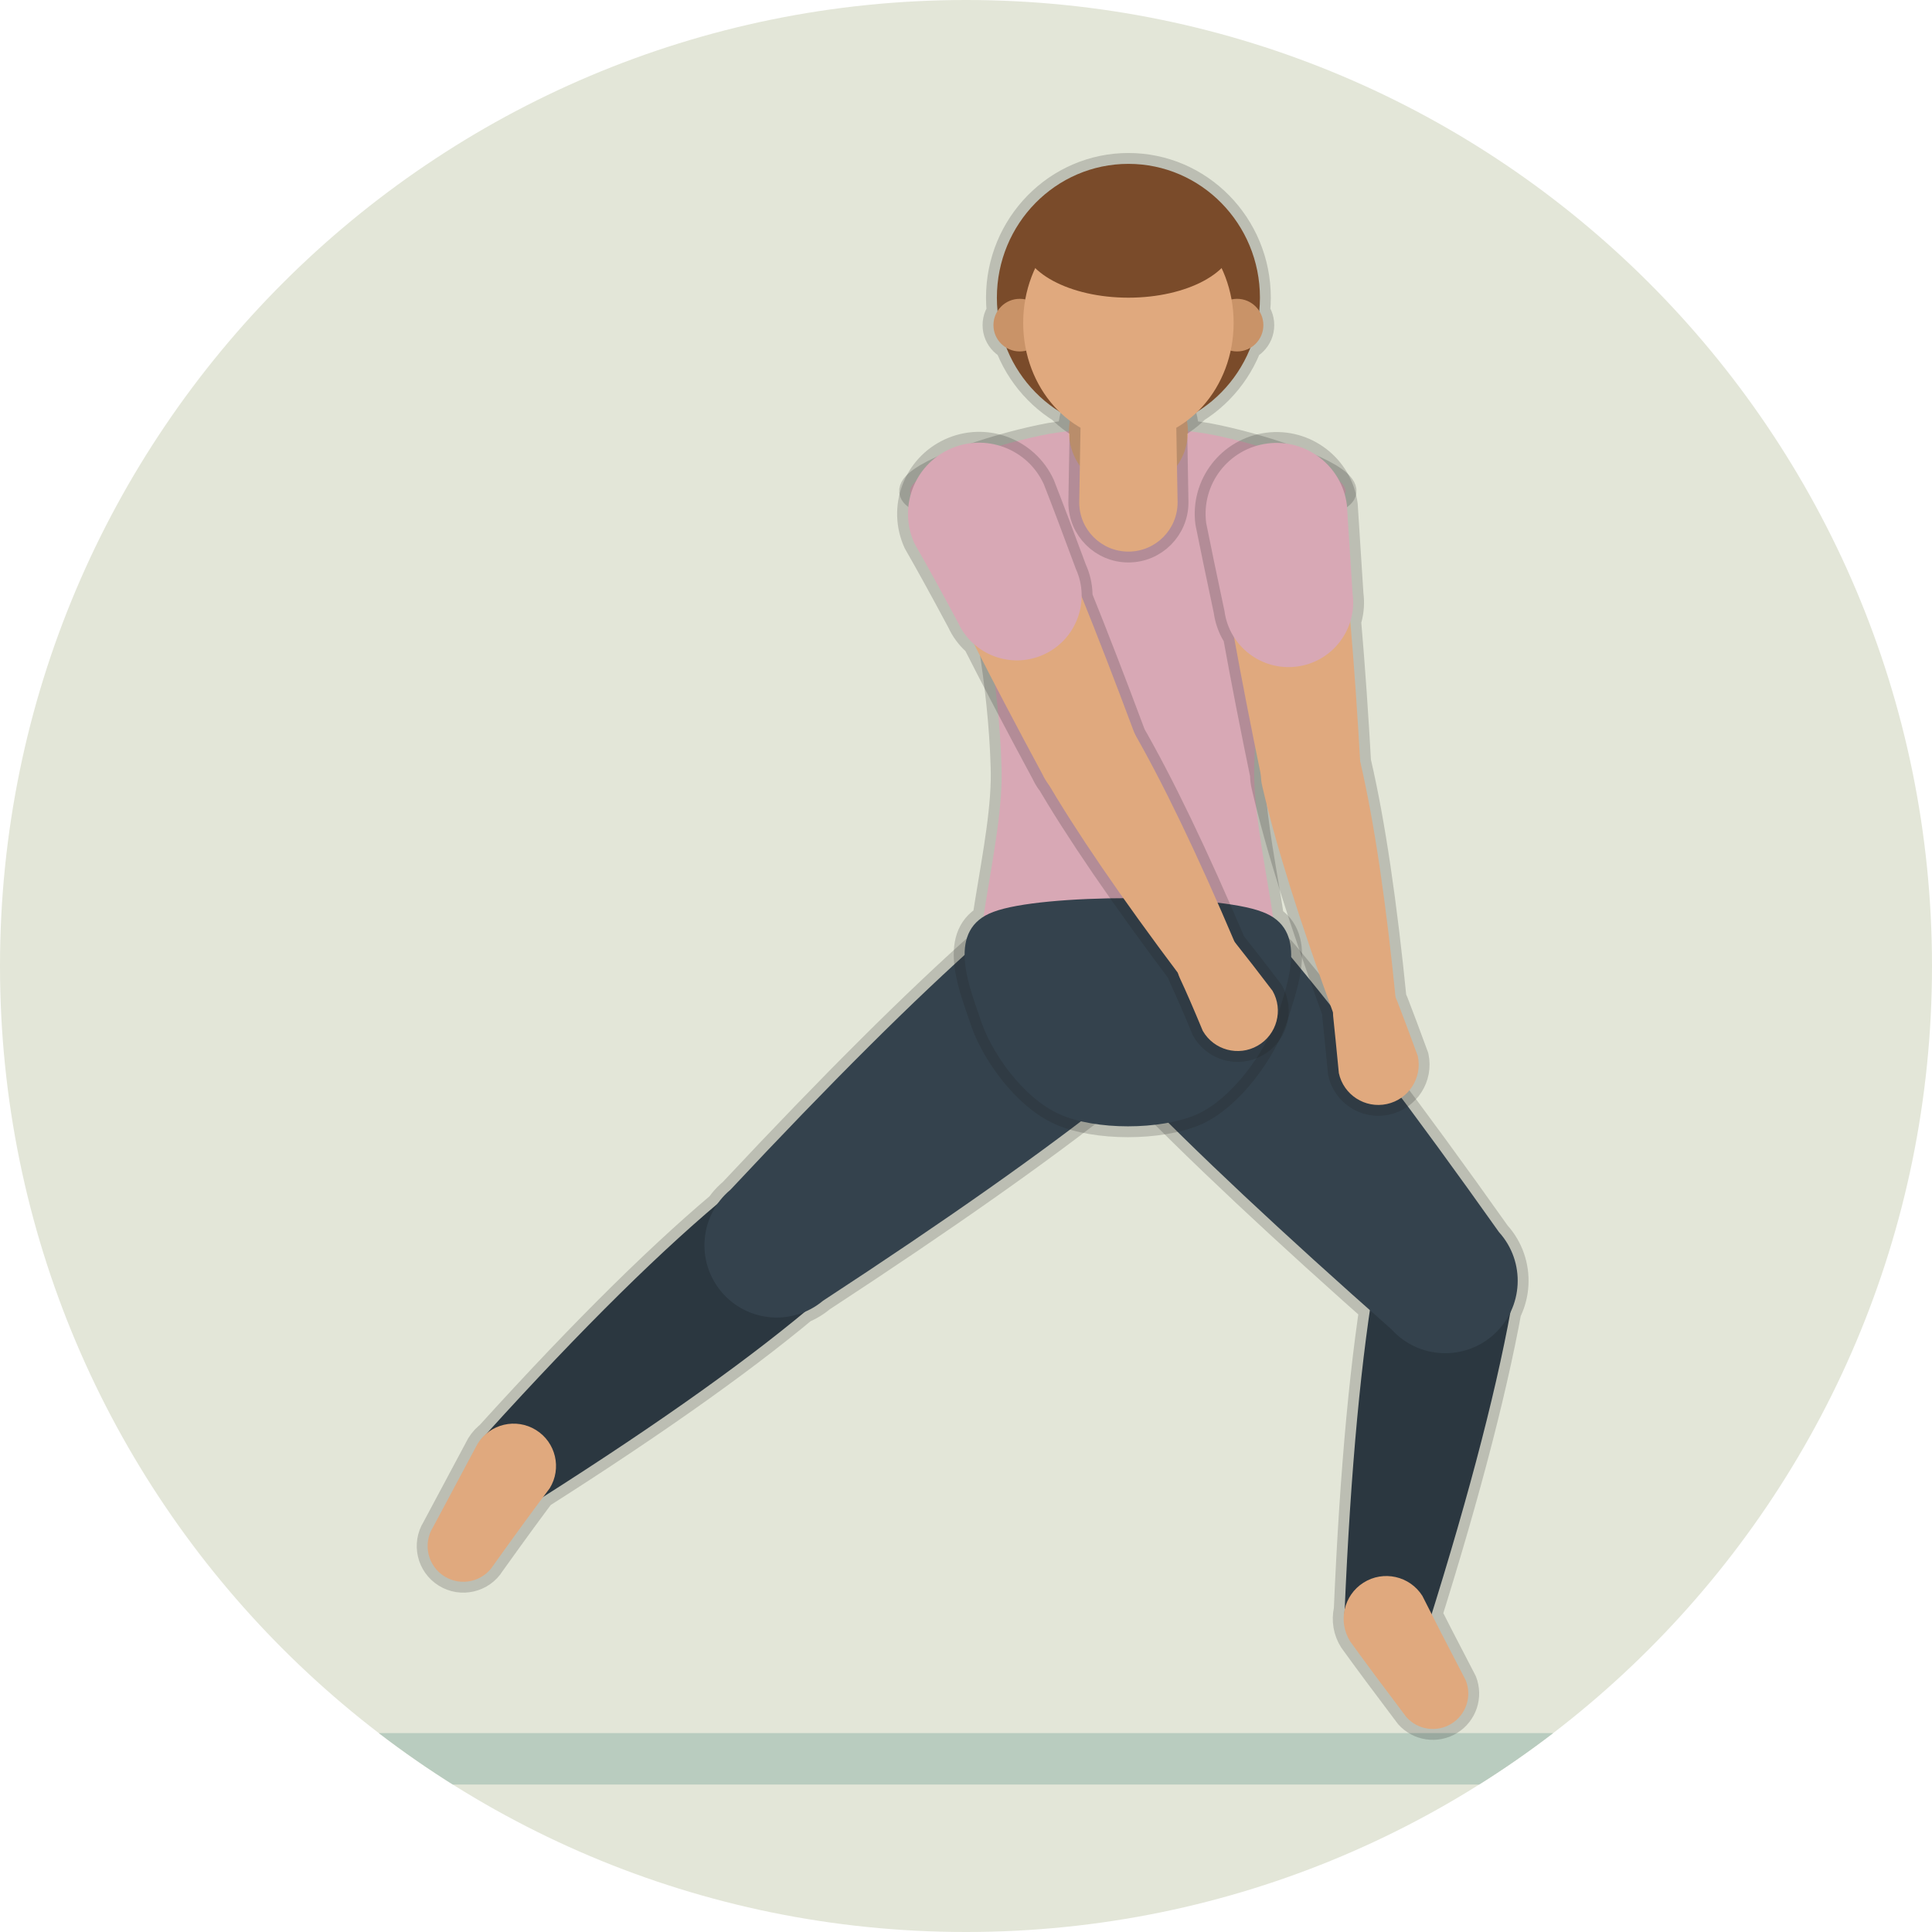
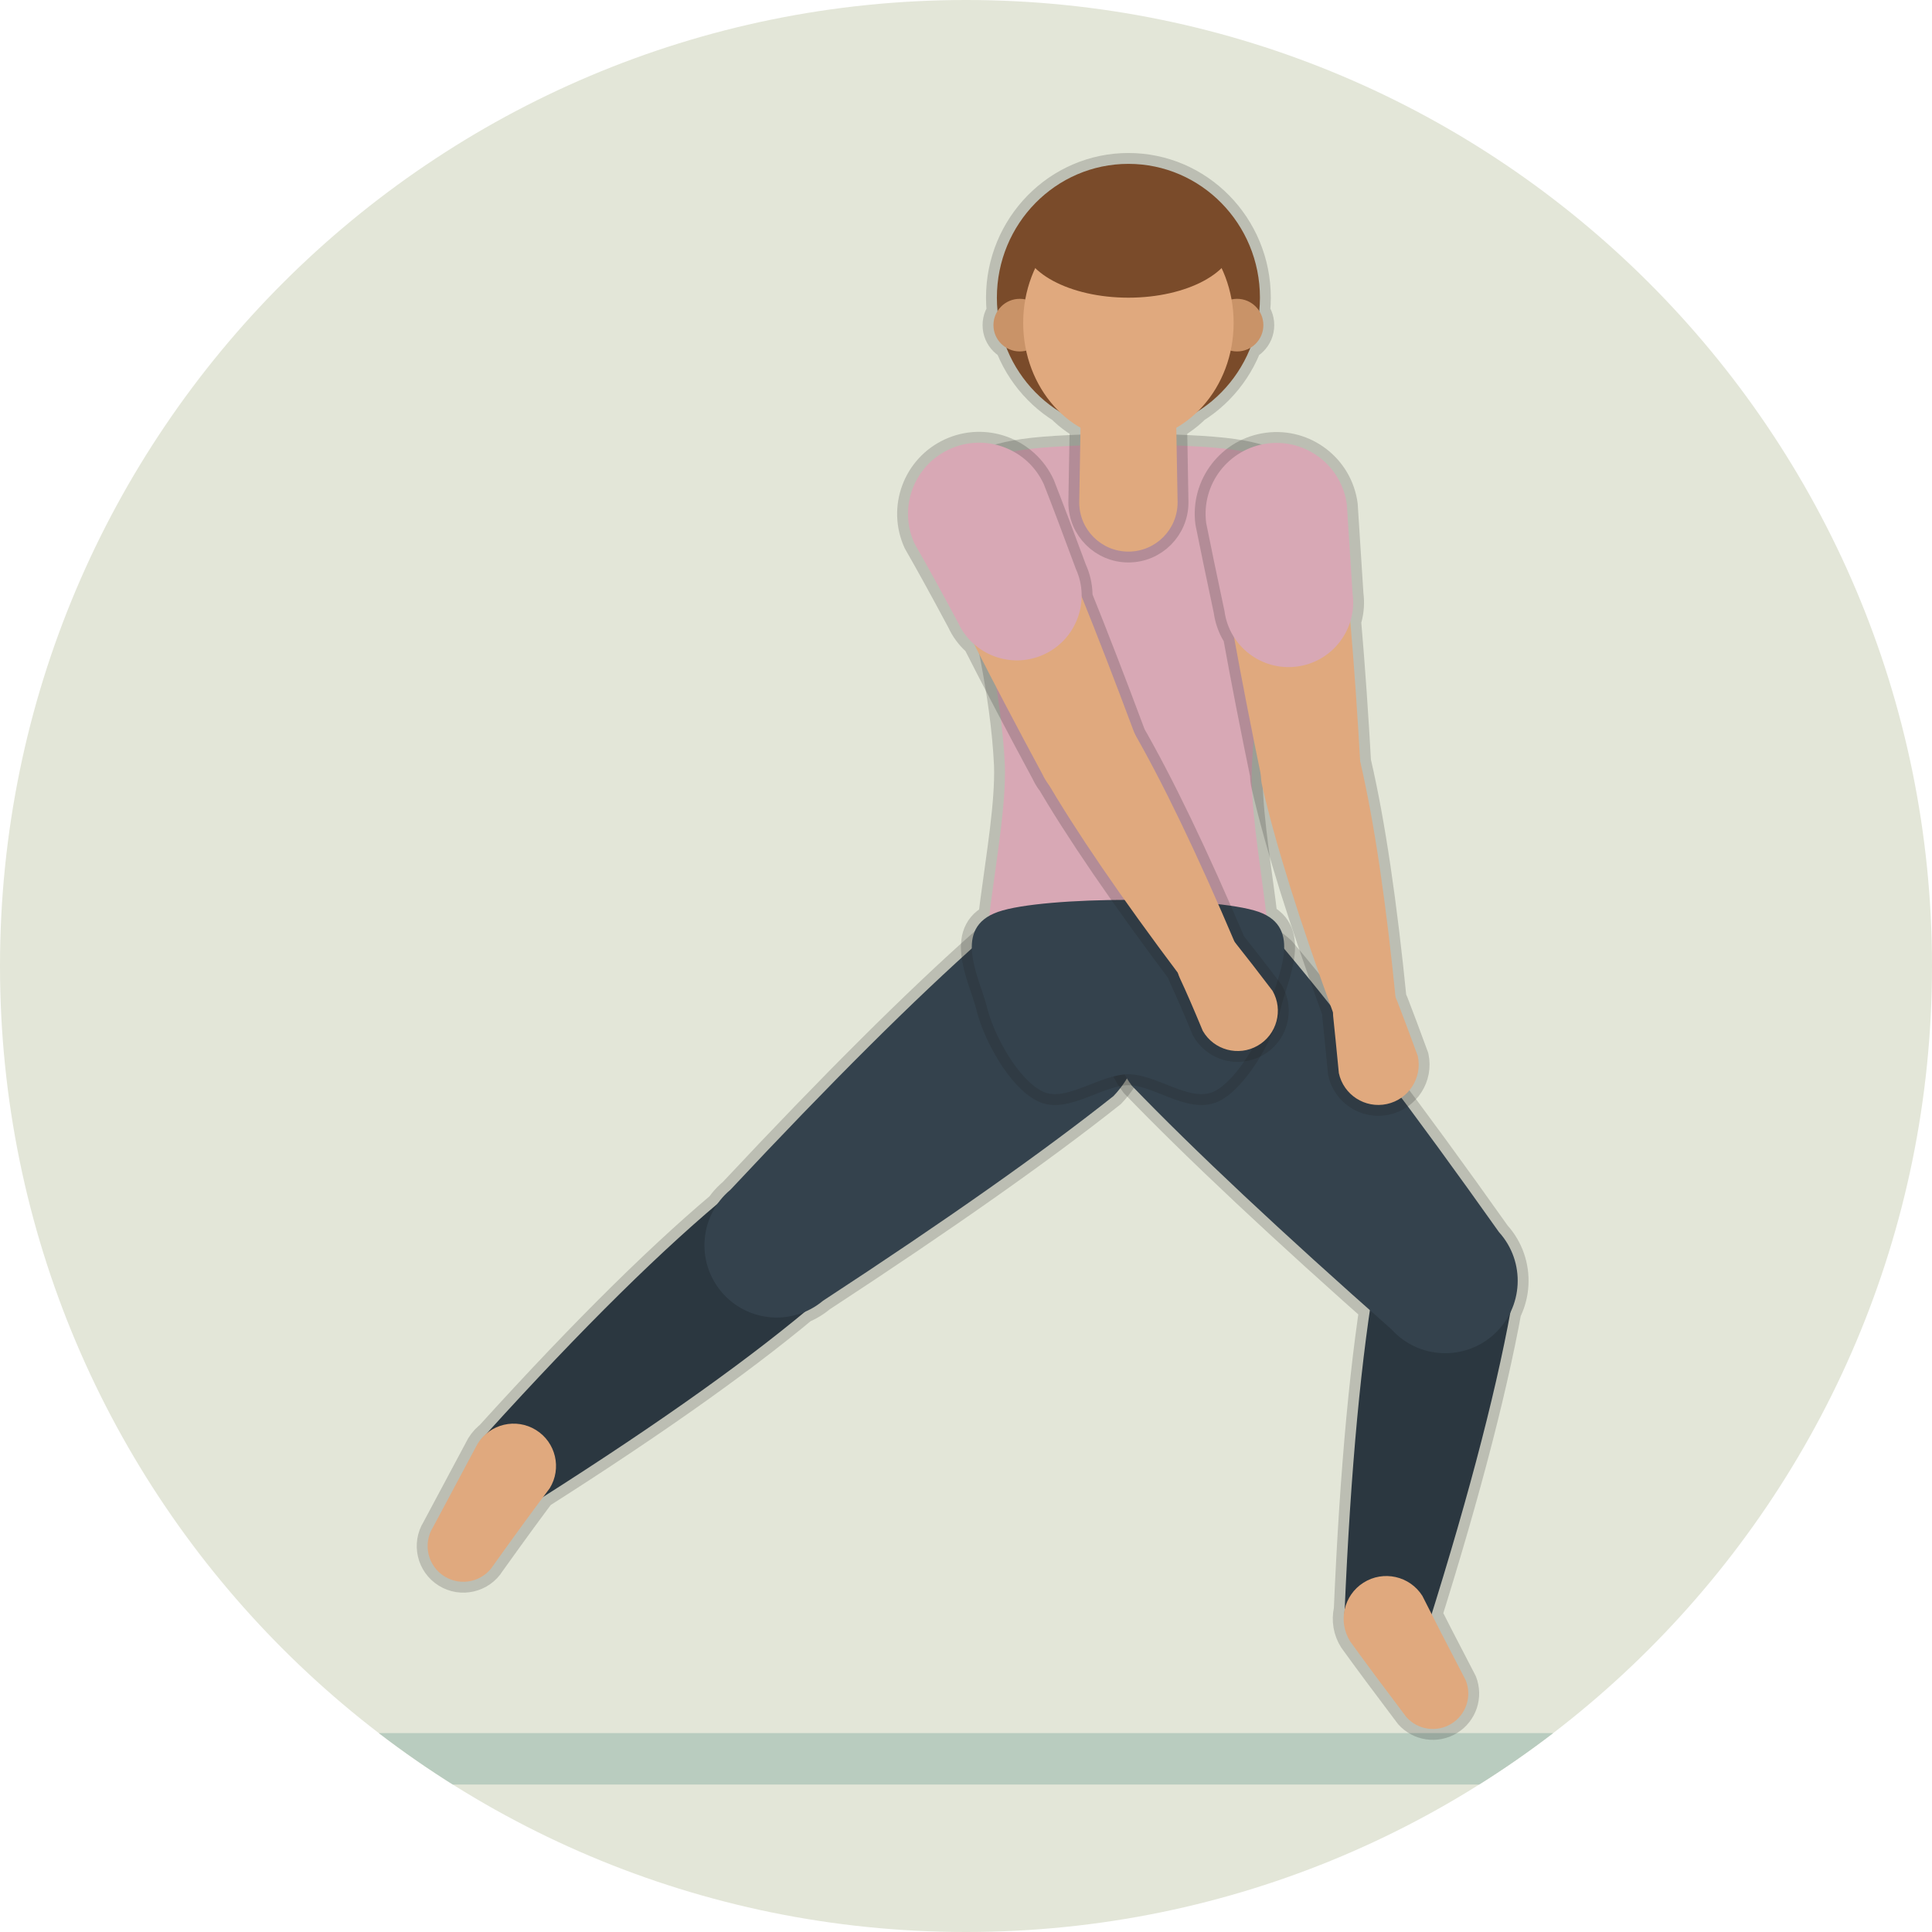
<svg xmlns="http://www.w3.org/2000/svg" viewBox="0 0 200 200" width="400" height="400" role="img" aria-label="Figure facing forward in a wide stance with one knee bent and the other leg straight out to the side.">
  <circle cx="100" cy="100" r="100" fill="#E3E6D8" />
  <clipPath id="c1i8fj9y">
    <circle cx="100" cy="100" r="100" />
  </clipPath>
  <g clip-path="url(#c1i8fj9y)">
    <g transform="translate(100.0 180.0) scale(1.184)">
      <rect x="-57.422" y="-0.5" width="114.844" height="4.5" rx="2.2" fill="#B9CCBF" />
      <g>
        <path d="M-20.5 -47.8Q-29.3 -40.6 -41.9 -26.7A3.7 3.7 0 0 0 -37.2 -21.0Q-21.3 -31.1 -12.7 -38.5A6.1 6.1 0 0 0 -20.5 -47.8ZM1.4 -69.9Q-7.4 -62.1 -20.6 -48.0A6.3 6.3 0 0 0 -12.5 -38.3Q3.7 -48.9 12.9 -56.2A9.0 9.0 0 0 0 1.4 -69.9ZM-42.7 -25.8Q-44.2 -23.0 -46.6 -18.5A3.1 3.1 0 0 0 -41.3 -15.2Q-38.3 -19.4 -36.4 -21.9A3.7 3.7 0 0 0 -42.7 -25.8Z" fill="#1E1F1D" stroke="#1E1F1D" stroke-width="1.9" stroke-linejoin="round" opacity="0.2" />
        <path d="M-20.5 -47.8Q-29.3 -40.6 -41.9 -26.7A3.7 3.7 0 0 0 -37.2 -21.0Q-21.3 -31.1 -12.7 -38.5A6.1 6.1 0 0 0 -20.5 -47.8Z" fill="#2B3740" />
        <path d="M1.4 -69.9Q-7.4 -62.1 -20.6 -48.0A6.3 6.3 0 0 0 -12.5 -38.3Q3.7 -48.9 12.9 -56.2A9.0 9.0 0 0 0 1.4 -69.9Z" fill="#34424D" />
        <path d="M-42.7 -25.8Q-44.2 -23.0 -46.6 -18.5A3.1 3.1 0 0 0 -41.3 -15.2Q-38.3 -19.4 -36.4 -21.9A3.7 3.7 0 0 0 -42.7 -25.8Z" fill="#E0A97E" />
      </g>
      <g>
        <path d="M35.9 -41.1Q33.9 -29.9 33.1 -11.1A3.7 3.7 0 0 0 40.4 -9.9Q46.0 -27.7 47.9 -39.0A6.1 6.1 0 0 0 35.9 -41.1ZM14.5 -57.1Q22.7 -48.6 37.2 -35.8A6.3 6.3 0 0 0 46.6 -44.3Q35.4 -60.1 27.8 -69.1A9.0 9.0 0 0 0 14.5 -57.1ZM33.6 -8.5Q35.4 -6.0 38.5 -1.9A3.1 3.1 0 0 0 43.7 -5.1Q41.3 -9.7 39.9 -12.5A3.7 3.7 0 0 0 33.6 -8.5Z" fill="#1E1F1D" stroke="#1E1F1D" stroke-width="1.9" stroke-linejoin="round" opacity="0.2" />
        <path d="M35.9 -41.1Q33.9 -29.9 33.1 -11.1A3.7 3.7 0 0 0 40.4 -9.9Q46.0 -27.7 47.9 -39.0A6.1 6.1 0 0 0 35.9 -41.1Z" fill="#2B3740" />
        <path d="M14.5 -57.1Q22.7 -48.6 37.2 -35.8A6.3 6.3 0 0 0 46.6 -44.3Q35.4 -60.1 27.8 -69.1A9.0 9.0 0 0 0 14.5 -57.1Z" fill="#34424D" />
        <path d="M33.6 -8.5Q35.4 -6.0 38.5 -1.9A3.1 3.1 0 0 0 43.7 -5.1Q41.3 -9.7 39.9 -12.5A3.7 3.7 0 0 0 33.6 -8.5Z" fill="#E0A97E" />
      </g>
      <g>
-         <path d="M1.5 -63.1C-0.3 -67.6 3.4 -78.2 3.1 -85.1C2.9 -91.9 1.5 -100.0 0.1 -104.1C-1.2 -108.2 -5.9 -107.9 -4.7 -109.6C-3.5 -111.2 3.0 -113.3 7.3 -114.1C11.6 -114.8 16.8 -114.8 21.1 -114.1C25.4 -113.3 31.9 -111.2 33.0 -109.6C34.2 -107.9 29.5 -108.2 28.2 -104.1C26.9 -100.0 25.4 -91.9 25.2 -85.1C25.0 -78.2 28.7 -67.6 26.8 -63.1C25.0 -58.6 18.4 -58.1 14.2 -58.1C10.0 -58.1 3.4 -58.6 1.5 -63.1ZM1.2 -63.1C0.2 -66.0 -1.7 -70.8 2.4 -72.3C6.6 -73.9 21.8 -73.9 25.9 -72.3C30.0 -70.8 28.1 -66.0 27.2 -63.1C26.2 -60.1 23.3 -56.0 20.2 -54.6C17.0 -53.2 11.3 -53.2 8.2 -54.6C5.0 -56.0 2.1 -60.1 1.2 -63.1ZM14.2 -109.1A5.2 5.2 0.0 1 0 14.2 -119.5A5.2 5.2 0.0 1 0 14.2 -109.1Z" fill="#1E1F1D" stroke="#1E1F1D" stroke-width="1.9" stroke-linejoin="round" opacity="0.2" />
-         <path d="M1.5 -63.1C-0.3 -67.6 3.4 -78.2 3.1 -85.1C2.9 -91.9 1.5 -100.0 0.1 -104.1C-1.2 -108.2 -5.9 -107.9 -4.7 -109.6C-3.5 -111.2 3.0 -113.3 7.3 -114.1C11.6 -114.8 16.8 -114.8 21.1 -114.1C25.4 -113.3 31.9 -111.2 33.0 -109.6C34.2 -107.9 29.5 -108.2 28.2 -104.1C26.9 -100.0 25.4 -91.9 25.2 -85.1C25.0 -78.2 28.7 -67.6 26.8 -63.1C25.0 -58.6 18.4 -58.1 14.2 -58.1C10.0 -58.1 3.4 -58.6 1.5 -63.1Z" fill="#D8A8B5" />
-         <path d="M1.2 -63.1C0.2 -66.0 -1.7 -70.8 2.4 -72.3C6.6 -73.9 21.8 -73.9 25.9 -72.3C30.0 -70.8 28.1 -66.0 27.2 -63.1C26.2 -60.1 23.3 -56.0 20.2 -54.6C17.0 -53.2 11.3 -53.2 8.2 -54.6C5.0 -56.0 2.1 -60.1 1.2 -63.1Z" fill="#34424D" />
-         <path d="M14.2 -109.1A5.2 5.2 0.0 1 0 14.2 -119.5A5.2 5.2 0.0 1 0 14.2 -109.1Z" fill="#E0A97E" />
+         <path d="M2.2 -63.1C0.4 -67.4 3.6 -78.6 3.4 -85.1C3.1 -91.6 1.4 -98.1 0.6 -102.1C-0.2 -106.1 -2.0 -107.3 -1.2 -109.1C-0.5 -110.8 0.9 -112.1 5.0 -112.7C9.1 -113.3 19.3 -113.3 23.4 -112.7C27.5 -112.1 28.9 -110.8 29.6 -109.1C30.3 -107.3 28.5 -106.1 27.7 -102.1C27.0 -98.1 25.3 -91.6 25.0 -85.1C24.7 -78.6 27.9 -67.4 26.1 -63.1C24.3 -58.7 18.2 -59.1 14.2 -59.1C10.2 -59.1 4.0 -58.7 2.2 -63.1ZM1.8 -64.1C1.1 -66.7 -1.2 -70.9 2.8 -72.3C6.8 -73.7 21.6 -73.7 25.6 -72.3C29.5 -70.9 27.2 -66.7 26.6 -64.1C26.0 -61.5 23.7 -57.6 21.7 -56.6C19.6 -55.6 16.7 -58.1 14.2 -58.1C11.7 -58.1 8.7 -55.6 6.7 -56.6C4.6 -57.6 2.4 -61.5 1.8 -64.1Z" fill="#1E1F1D" stroke="#1E1F1D" stroke-width="1.9" stroke-linejoin="round" opacity="0.2" />
+         <path d="M2.2 -63.1C0.4 -67.4 3.6 -78.6 3.4 -85.1C3.1 -91.6 1.4 -98.1 0.6 -102.1C-0.2 -106.1 -2.0 -107.3 -1.2 -109.1C-0.5 -110.8 0.9 -112.1 5.0 -112.7C9.1 -113.3 19.3 -113.3 23.4 -112.7C27.5 -112.1 28.9 -110.8 29.6 -109.1C30.3 -107.3 28.5 -106.1 27.7 -102.1C27.0 -98.1 25.3 -91.6 25.0 -85.1C24.7 -78.6 27.9 -67.4 26.1 -63.1C24.3 -58.7 18.2 -59.1 14.2 -59.1C10.2 -59.1 4.0 -58.7 2.2 -63.1Z" fill="#D8A8B5" />
+         <path d="M1.8 -64.1C1.1 -66.7 -1.2 -70.9 2.8 -72.3C6.8 -73.7 21.6 -73.7 25.6 -72.3C29.5 -70.9 27.2 -66.7 26.6 -64.1C26.0 -61.5 23.7 -57.6 21.7 -56.6C19.6 -55.6 16.7 -58.1 14.2 -58.1C11.7 -58.1 8.7 -55.6 6.7 -56.6C4.6 -57.6 2.4 -61.5 1.8 -64.1Z" fill="#34424D" />
      </g>
      <g>
        <path d="M-3.7 -104.8Q-0.1 -96.9 6.7 -84.3A4.4 4.4 0 0 0 14.7 -88.0Q9.7 -101.4 6.1 -109.3A5.4 5.4 0 0 0 -3.7 -104.8ZM-4.5 -104.5Q-3.0 -101.9 -0.7 -97.6A5.6 5.6 0 0 0 9.6 -102.3Q7.9 -106.9 6.8 -109.7A6.2 6.2 0 0 0 -4.5 -104.5ZM6.9 -84.0Q10.9 -77.1 18.8 -66.6A2.8 2.8 0 0 0 23.6 -69.4Q18.5 -81.4 14.5 -88.3A4.4 4.4 0 0 0 6.9 -84.0ZM18.7 -66.5Q19.5 -64.8 20.7 -61.9A3.5 3.5 0 0 0 26.8 -65.4Q24.9 -67.9 23.7 -69.4A2.9 2.9 0 0 0 18.7 -66.5Z" fill="#1E1F1D" stroke="#1E1F1D" stroke-width="1.9" stroke-linejoin="round" opacity="0.2" />
        <path d="M-3.7 -104.8Q-0.1 -96.9 6.7 -84.3A4.4 4.4 0 0 0 14.7 -88.0Q9.7 -101.4 6.1 -109.3A5.4 5.4 0 0 0 -3.7 -104.8Z" fill="#E0A97E" />
        <path d="M-4.5 -104.5Q-3.0 -101.9 -0.7 -97.6A5.6 5.6 0 0 0 9.6 -102.3Q7.9 -106.9 6.8 -109.7A6.2 6.2 0 0 0 -4.5 -104.5Z" fill="#D8A8B5" />
        <path d="M6.9 -84.0Q10.9 -77.1 18.8 -66.6A2.8 2.8 0 0 0 23.6 -69.4Q18.5 -81.4 14.5 -88.3A4.4 4.4 0 0 0 6.9 -84.0Z" fill="#E0A97E" />
        <path d="M18.7 -66.5Q19.5 -64.8 20.7 -61.9A3.5 3.5 0 0 0 26.8 -65.4Q24.9 -67.9 23.7 -69.4A2.9 2.9 0 0 0 18.7 -66.5Z" fill="#E0A97E" />
      </g>
      <g>
        <path d="M21.8 -106.4Q23.0 -97.7 25.9 -83.7A4.4 4.4 0 0 0 34.5 -84.8Q33.7 -99.1 32.5 -107.8A5.4 5.4 0 0 0 21.8 -106.4ZM21.0 -106.3Q21.6 -103.3 22.6 -98.6A5.6 5.6 0 0 0 33.8 -100.1Q33.5 -104.9 33.3 -107.9A6.2 6.2 0 0 0 21.0 -106.3ZM25.9 -83.3Q27.7 -75.5 32.2 -63.2A2.8 2.8 0 0 0 37.6 -64.4Q36.3 -77.5 34.5 -85.3A4.4 4.4 0 0 0 25.9 -83.3ZM32.1 -63.2Q32.3 -61.3 32.6 -58.2A3.5 3.5 0 0 0 39.5 -59.7Q38.4 -62.7 37.7 -64.5A2.9 2.9 0 0 0 32.1 -63.2Z" fill="#1E1F1D" stroke="#1E1F1D" stroke-width="1.9" stroke-linejoin="round" opacity="0.2" />
        <path d="M21.8 -106.4Q23.0 -97.7 25.9 -83.7A4.4 4.4 0 0 0 34.5 -84.8Q33.7 -99.1 32.5 -107.8A5.4 5.4 0 0 0 21.8 -106.4Z" fill="#E0A97E" />
        <path d="M21.0 -106.3Q21.6 -103.3 22.6 -98.6A5.6 5.6 0 0 0 33.8 -100.1Q33.5 -104.9 33.3 -107.9A6.2 6.2 0 0 0 21.0 -106.3Z" fill="#D8A8B5" />
        <path d="M25.9 -83.3Q27.7 -75.5 32.2 -63.2A2.8 2.8 0 0 0 37.6 -64.4Q36.3 -77.5 34.5 -85.3A4.4 4.4 0 0 0 25.9 -83.3Z" fill="#E0A97E" />
        <path d="M32.1 -63.2Q32.3 -61.3 32.6 -58.2A3.5 3.5 0 0 0 39.5 -59.7Q38.4 -62.7 37.7 -64.5A2.9 2.9 0 0 0 32.1 -63.2Z" fill="#E0A97E" />
      </g>
      <g>
        <path d="M18.5 -108.1Q18.4 -114.3 18.2 -124.6A4.0 4.0 0 0 0 10.2 -124.6Q10.0 -114.3 9.9 -108.1A4.3 4.3 0 0 0 18.5 -108.1ZM14.2 -114.3A11.5 11.7 0.0 1 0 14.2 -137.7A11.5 11.7 0.0 1 0 14.2 -114.3ZM23.7 -121.3A2.3 2.3 0.0 1 0 23.7 -125.9A2.3 2.3 0.0 1 0 23.7 -121.3ZM4.7 -121.3A2.3 2.3 0.0 1 0 4.7 -125.9A2.3 2.3 0.0 1 0 4.7 -121.3ZM14.2 -113.5A9.2 10.3 0.0 1 0 14.2 -134.1A9.2 10.3 0.0 1 0 14.2 -113.5ZM14.2 -126.0A9.3 5.0 0.0 1 0 14.2 -136.0A9.3 5.0 0.0 1 0 14.2 -126.0Z" fill="#1E1F1D" stroke="#1E1F1D" stroke-width="1.9" stroke-linejoin="round" opacity="0.2" />
        <path d="M18.5 -108.1Q18.4 -114.3 18.2 -124.6A4.0 4.0 0 0 0 10.2 -124.6Q10.0 -114.3 9.9 -108.1A4.3 4.3 0 0 0 18.5 -108.1Z" fill="#E0A97E" />
        <path d="M14.2 -114.3A11.5 11.7 0.0 1 0 14.2 -137.7A11.5 11.7 0.0 1 0 14.2 -114.3Z" fill="#7A4B2A" />
        <path d="M23.7 -121.3A2.3 2.3 0.0 1 0 23.7 -125.9A2.3 2.3 0.0 1 0 23.7 -121.3Z" fill="#C99368" />
        <path d="M4.7 -121.3A2.3 2.3 0.0 1 0 4.7 -125.9A2.3 2.3 0.0 1 0 4.7 -121.3Z" fill="#C99368" />
        <path d="M14.2 -113.5A9.2 10.3 0.0 1 0 14.2 -134.1A9.2 10.3 0.0 1 0 14.2 -113.5Z" fill="#E0A97E" />
        <path d="M14.2 -126.0A9.3 5.0 0.0 1 0 14.2 -136.0A9.3 5.0 0.0 1 0 14.2 -126.0Z" fill="#7A4B2A" />
      </g>
    </g>
  </g>
</svg>
